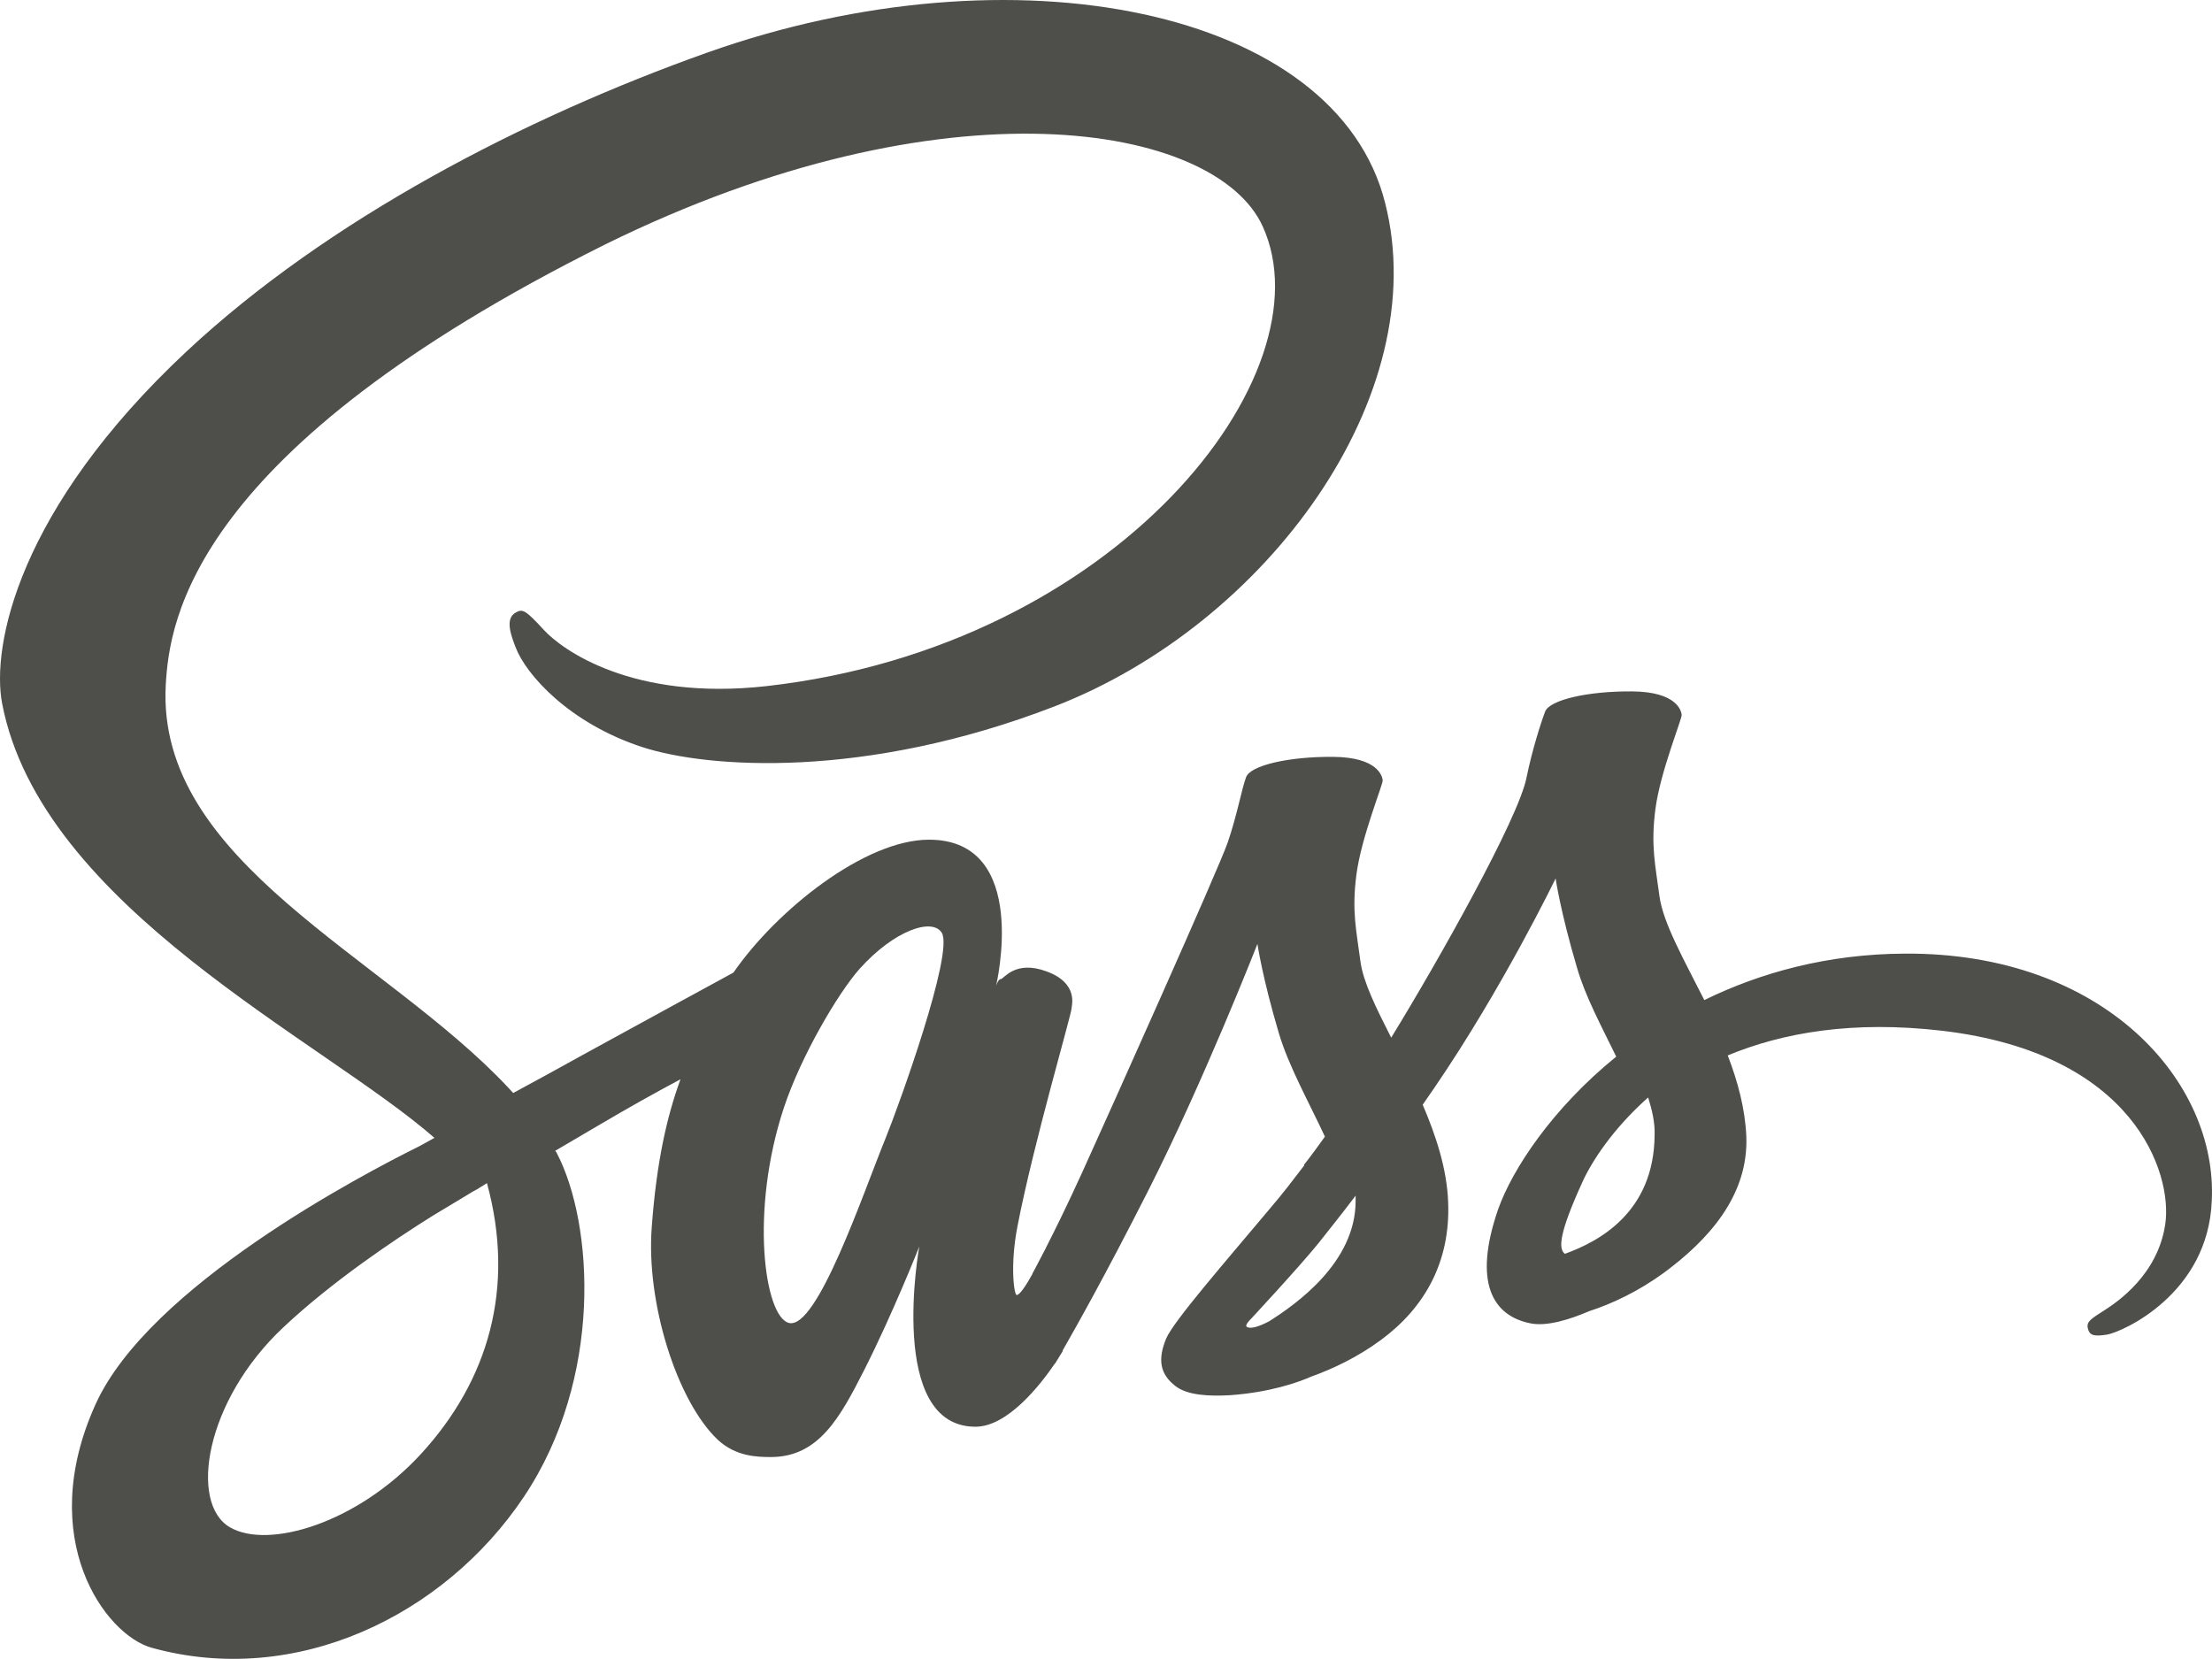
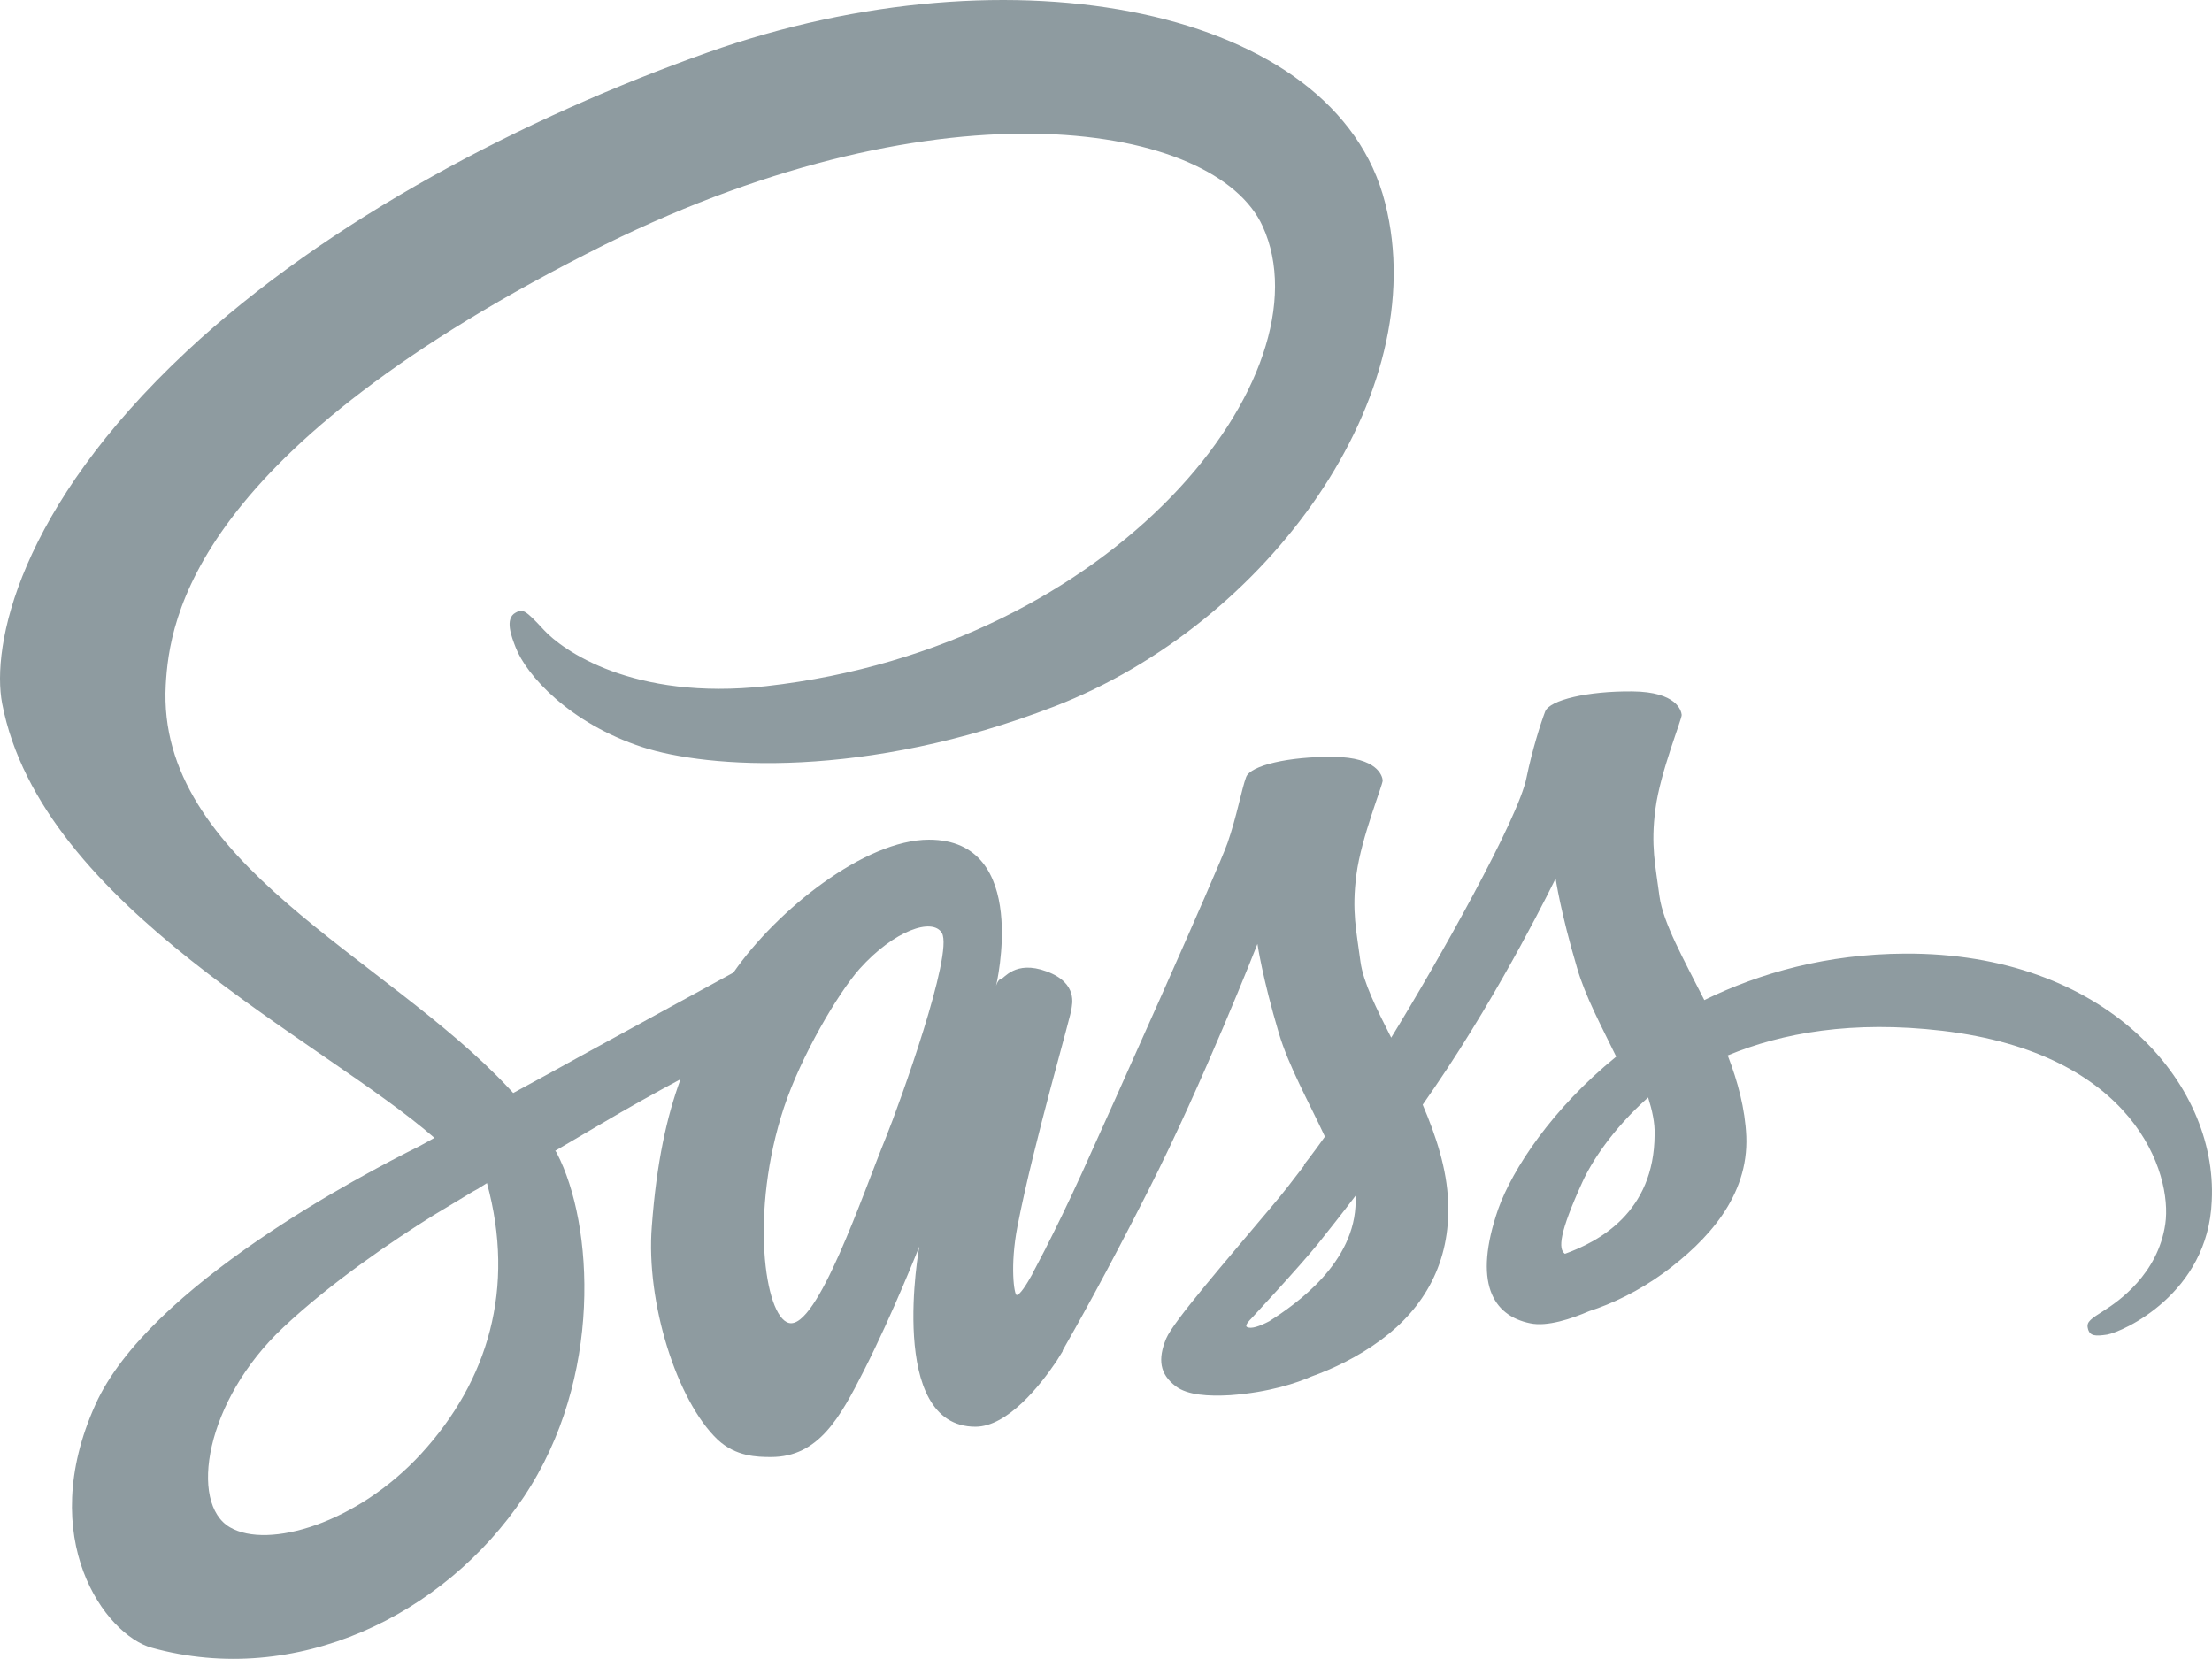
<svg xmlns="http://www.w3.org/2000/svg" version="1.1" id="Layer_1" x="0px" y="0px" width="799.536px" height="599.604px" viewBox="-0.039 100.146 799.536 599.604" enable-background="new -0.039 100.146 799.536 599.604" xml:space="preserve">
-   <path fill="#4E4F4B" d="M688.427,444.834c-27.894,0.146-52.136,6.863-72.436,16.794c-7.448-14.749-14.896-27.893-16.21-37.531  c-1.461-11.245-3.213-18.108-1.461-31.543c1.753-13.436,9.639-32.567,9.492-34.027c-0.146-1.46-1.753-8.324-17.816-8.47  c-16.064-0.146-29.938,3.067-31.544,7.302c-1.606,4.235-4.674,13.874-6.718,23.805c-2.775,14.604-32.13,66.739-48.924,94.049  c-5.402-10.661-10.076-20.008-11.1-27.455c-1.46-11.245-3.213-18.108-1.46-31.545c1.752-13.436,9.639-32.566,9.492-34.027  c-0.146-1.46-1.752-8.324-17.816-8.47c-16.063-0.146-29.938,3.067-31.545,7.302c-1.604,4.235-3.358,14.166-6.718,23.804  c-3.358,9.639-42.352,96.678-52.573,119.168c-5.258,11.536-9.785,20.736-12.998,27.017l0,0c0,0-0.146,0.438-0.584,1.168  c-2.773,5.404-4.381,8.324-4.381,8.324s0,0,0,0.146c-2.19,3.942-4.527,7.594-5.695,7.594c-0.877,0-2.482-10.516,0.292-24.826  c5.842-30.23,19.715-77.255,19.569-78.861c0-0.876,2.628-9.054-9.055-13.289c-11.392-4.234-15.48,2.774-16.503,2.774  c-1.021,0-1.752,2.481-1.752,2.481s12.704-52.864-24.242-52.864c-23.074,0-54.911,25.265-70.683,48.046  c-9.931,5.404-31.106,16.94-53.742,29.354c-8.616,4.819-17.524,9.64-25.849,14.165c-0.584-0.584-1.168-1.312-1.752-1.897  c-44.688-47.754-127.346-81.489-123.841-145.6c1.314-23.366,9.346-84.703,158.744-159.182  c122.965-60.606,220.811-43.812,237.751-6.572c24.242,53.158-52.429,151.88-179.482,166.192  c-48.485,5.403-73.896-13.29-80.321-20.299c-6.718-7.302-7.74-7.74-10.223-6.28c-4.089,2.19-1.46,8.762,0,12.56  c3.797,9.931,19.423,27.455,45.856,36.071c23.366,7.594,80.175,11.829,148.959-14.75c76.962-29.792,137.13-112.596,119.46-181.964  c-17.671-70.391-134.502-93.611-245.053-54.327c-65.718,23.366-136.984,60.168-188.244,108.069  C6.426,284.191-3.213,333.698,0.73,354.436c14.166,73.603,115.663,121.504,156.262,156.992c-2.044,1.168-3.943,2.19-5.55,3.066  c-20.299,10.077-97.7,50.529-116.977,93.318c-21.906,48.484,3.505,83.241,20.299,87.915  c52.136,14.458,105.732-11.536,134.501-54.473c28.769-42.936,25.265-98.722,11.975-124.279c-0.146-0.292-0.292-0.584-0.584-0.876  c5.257-3.065,10.661-6.278,15.918-9.347c10.369-6.133,20.592-11.829,29.354-16.502c-4.965,13.582-8.616,29.792-10.369,53.158  c-2.191,27.455,9.054,63.089,23.804,77.107c6.572,6.135,14.312,6.279,19.277,6.279c17.233,0,24.973-14.312,33.588-31.252  c10.516-20.737,20.009-44.834,20.009-44.834s-11.829,65.134,20.299,65.134c11.684,0,23.513-15.188,28.77-22.929  c0,0.146,0,0.146,0,0.146s0.293-0.438,0.877-1.461c1.168-1.897,1.898-3.065,1.898-3.065s0-0.146,0-0.292  c4.673-8.18,15.188-26.727,30.812-57.539c20.153-39.723,39.577-89.376,39.577-89.376s1.752,12.121,7.74,32.273  c3.505,11.829,10.807,24.826,16.648,37.387c-4.675,6.571-7.596,10.223-7.596,10.223s0,0,0.146,0.146  c-3.797,4.965-7.886,10.367-12.413,15.626c-15.919,18.984-34.903,40.744-37.532,47.023c-3.066,7.448-2.337,12.853,3.505,17.232  c4.235,3.213,11.829,3.65,19.569,3.213c14.312-1.022,24.389-4.527,29.354-6.718c7.74-2.774,16.795-7.011,25.266-13.289  c15.626-11.537,25.119-28.04,24.242-49.801c-0.438-11.975-4.381-23.949-9.2-35.194c1.46-2.044,2.773-4.089,4.234-6.134  c24.682-36.071,43.812-75.647,43.812-75.647s1.752,12.121,7.74,32.274c2.921,10.223,8.907,21.32,14.165,32.129  c-23.221,18.839-37.531,40.743-42.644,55.057c-9.201,26.578-2.045,38.554,11.537,41.328c6.133,1.313,14.896-1.606,21.321-4.381  c8.179-2.629,17.815-7.156,27.018-13.874c15.626-11.537,30.668-27.602,29.792-49.36c-0.438-9.931-3.066-19.716-6.719-29.208  c19.716-8.179,45.126-12.705,77.547-8.908c69.515,8.179,83.242,51.553,80.613,69.808s-17.232,28.185-22.052,31.252  c-4.819,3.065-6.427,4.089-5.987,6.278c0.584,3.214,2.921,3.067,7.01,2.483c5.695-1.022,36.51-14.75,37.824-48.339  C801.606,491.274,760.716,444.396,688.427,444.834z M152.172,625.63c-23.074,25.118-55.203,34.611-69.076,26.579  c-14.896-8.616-9.055-45.71,19.277-72.289c17.232-16.211,39.431-31.253,54.181-40.453c3.359-2.044,8.324-4.965,14.312-8.616  c1.022-0.584,1.606-0.876,1.606-0.876l0,0c1.168-0.729,2.336-1.461,3.505-2.189C186.345,565.754,176.415,599.197,152.172,625.63z   M320.117,511.428c-8.032,19.569-24.827,69.66-35.05,66.887c-8.762-2.338-14.166-40.308-1.752-77.84  c6.28-18.839,19.569-41.328,27.309-50.091c12.56-14.021,26.434-18.692,29.792-12.998  C344.651,444.834,325.082,499.16,320.117,511.428z M458.707,577.729c-3.358,1.753-6.571,2.921-8.031,2.045  c-1.021-0.584,1.46-2.922,1.46-2.922s17.379-18.691,24.242-27.162c3.943-4.966,8.616-10.808,13.582-17.379c0,0.584,0,1.313,0,1.898  C489.96,556.554,468.346,571.596,458.707,577.729z M565.607,553.341c-2.482-1.753-2.045-7.595,6.279-25.849  c3.213-7.156,10.808-19.132,23.805-30.669c1.461,4.674,2.482,9.201,2.337,13.436C597.883,538.444,577.729,548.959,565.607,553.341z" />
+   <path fill="#8E9BA0" d="M688.427,444.834c-27.894,0.146-52.136,6.863-72.436,16.794c-7.448-14.749-14.896-27.893-16.21-37.531  c-1.461-11.245-3.213-18.108-1.461-31.543c1.753-13.436,9.639-32.567,9.492-34.027c-0.146-1.46-1.753-8.324-17.816-8.47  c-16.064-0.146-29.938,3.067-31.544,7.302c-1.606,4.235-4.674,13.874-6.718,23.805c-2.775,14.604-32.13,66.739-48.924,94.049  c-5.402-10.661-10.076-20.008-11.1-27.455c-1.46-11.245-3.213-18.108-1.46-31.545c1.752-13.436,9.639-32.566,9.492-34.027  c-0.146-1.46-1.752-8.324-17.816-8.47c-16.063-0.146-29.938,3.067-31.545,7.302c-1.604,4.235-3.358,14.166-6.718,23.804  c-3.358,9.639-42.352,96.678-52.573,119.168c-5.258,11.536-9.785,20.736-12.998,27.017l0,0c0,0-0.146,0.438-0.584,1.168  c-2.773,5.404-4.381,8.324-4.381,8.324s0,0,0,0.146c-2.19,3.942-4.527,7.594-5.695,7.594c-0.877,0-2.482-10.516,0.292-24.826  c5.842-30.23,19.715-77.255,19.569-78.861c0-0.876,2.628-9.054-9.055-13.289c-11.392-4.234-15.48,2.774-16.503,2.774  c-1.021,0-1.752,2.481-1.752,2.481s12.704-52.864-24.242-52.864c-23.074,0-54.911,25.265-70.683,48.046  c-9.931,5.404-31.106,16.94-53.742,29.354c-8.616,4.819-17.524,9.64-25.849,14.165c-0.584-0.584-1.168-1.312-1.752-1.897  c-44.688-47.754-127.346-81.489-123.841-145.6c1.314-23.366,9.346-84.703,158.744-159.182  c122.965-60.606,220.811-43.812,237.751-6.572c24.242,53.158-52.429,151.88-179.482,166.192  c-48.485,5.403-73.896-13.29-80.321-20.299c-6.718-7.302-7.74-7.74-10.223-6.28c-4.089,2.19-1.46,8.762,0,12.56  c3.797,9.931,19.423,27.455,45.856,36.071c23.366,7.594,80.175,11.829,148.959-14.75c76.962-29.792,137.13-112.596,119.46-181.964  c-17.671-70.391-134.502-93.611-245.053-54.327c-65.718,23.366-136.984,60.168-188.244,108.069  C6.426,284.191-3.213,333.698,0.73,354.436c14.166,73.603,115.663,121.504,156.262,156.992c-2.044,1.168-3.943,2.19-5.55,3.066  c-20.299,10.077-97.7,50.529-116.977,93.318c-21.906,48.484,3.505,83.241,20.299,87.915  c52.136,14.458,105.732-11.536,134.501-54.473c28.769-42.936,25.265-98.722,11.975-124.279c-0.146-0.292-0.292-0.584-0.584-0.876  c5.257-3.065,10.661-6.278,15.918-9.347c10.369-6.133,20.592-11.829,29.354-16.502c-4.965,13.582-8.616,29.792-10.369,53.158  c-2.191,27.455,9.054,63.089,23.804,77.107c6.572,6.135,14.312,6.279,19.277,6.279c17.233,0,24.973-14.312,33.588-31.252  c10.516-20.737,20.009-44.834,20.009-44.834s-11.829,65.134,20.299,65.134c11.684,0,23.513-15.188,28.77-22.929  c0,0.146,0,0.146,0,0.146s0.293-0.438,0.877-1.461c1.168-1.897,1.898-3.065,1.898-3.065s0-0.146,0-0.292  c4.673-8.18,15.188-26.727,30.812-57.539c20.153-39.723,39.577-89.376,39.577-89.376s1.752,12.121,7.74,32.273  c3.505,11.829,10.807,24.826,16.648,37.387c-4.675,6.571-7.596,10.223-7.596,10.223s0,0,0.146,0.146  c-3.797,4.965-7.886,10.367-12.413,15.626c-15.919,18.984-34.903,40.744-37.532,47.023c-3.066,7.448-2.337,12.853,3.505,17.232  c4.235,3.213,11.829,3.65,19.569,3.213c14.312-1.022,24.389-4.527,29.354-6.718c7.74-2.774,16.795-7.011,25.266-13.289  c15.626-11.537,25.119-28.04,24.242-49.801c-0.438-11.975-4.381-23.949-9.2-35.194c1.46-2.044,2.773-4.089,4.234-6.134  c24.682-36.071,43.812-75.647,43.812-75.647s1.752,12.121,7.74,32.274c2.921,10.223,8.907,21.32,14.165,32.129  c-23.221,18.839-37.531,40.743-42.644,55.057c-9.201,26.578-2.045,38.554,11.537,41.328c6.133,1.313,14.896-1.606,21.321-4.381  c8.179-2.629,17.815-7.156,27.018-13.874c15.626-11.537,30.668-27.602,29.792-49.36c-0.438-9.931-3.066-19.716-6.719-29.208  c19.716-8.179,45.126-12.705,77.547-8.908c69.515,8.179,83.242,51.553,80.613,69.808s-17.232,28.185-22.052,31.252  c-4.819,3.065-6.427,4.089-5.987,6.278c0.584,3.214,2.921,3.067,7.01,2.483c5.695-1.022,36.51-14.75,37.824-48.339  C801.606,491.274,760.716,444.396,688.427,444.834z M152.172,625.63c-23.074,25.118-55.203,34.611-69.076,26.579  c-14.896-8.616-9.055-45.71,19.277-72.289c17.232-16.211,39.431-31.253,54.181-40.453c3.359-2.044,8.324-4.965,14.312-8.616  c1.022-0.584,1.606-0.876,1.606-0.876l0,0c1.168-0.729,2.336-1.461,3.505-2.189C186.345,565.754,176.415,599.197,152.172,625.63z   M320.117,511.428c-8.032,19.569-24.827,69.66-35.05,66.887c-8.762-2.338-14.166-40.308-1.752-77.84  c6.28-18.839,19.569-41.328,27.309-50.091c12.56-14.021,26.434-18.692,29.792-12.998  C344.651,444.834,325.082,499.16,320.117,511.428z M458.707,577.729c-3.358,1.753-6.571,2.921-8.031,2.045  c-1.021-0.584,1.46-2.922,1.46-2.922s17.379-18.691,24.242-27.162c3.943-4.966,8.616-10.808,13.582-17.379c0,0.584,0,1.313,0,1.898  C489.96,556.554,468.346,571.596,458.707,577.729z M565.607,553.341c-2.482-1.753-2.045-7.595,6.279-25.849  c3.213-7.156,10.808-19.132,23.805-30.669c1.461,4.674,2.482,9.201,2.337,13.436C597.883,538.444,577.729,548.959,565.607,553.341z" />
</svg>
